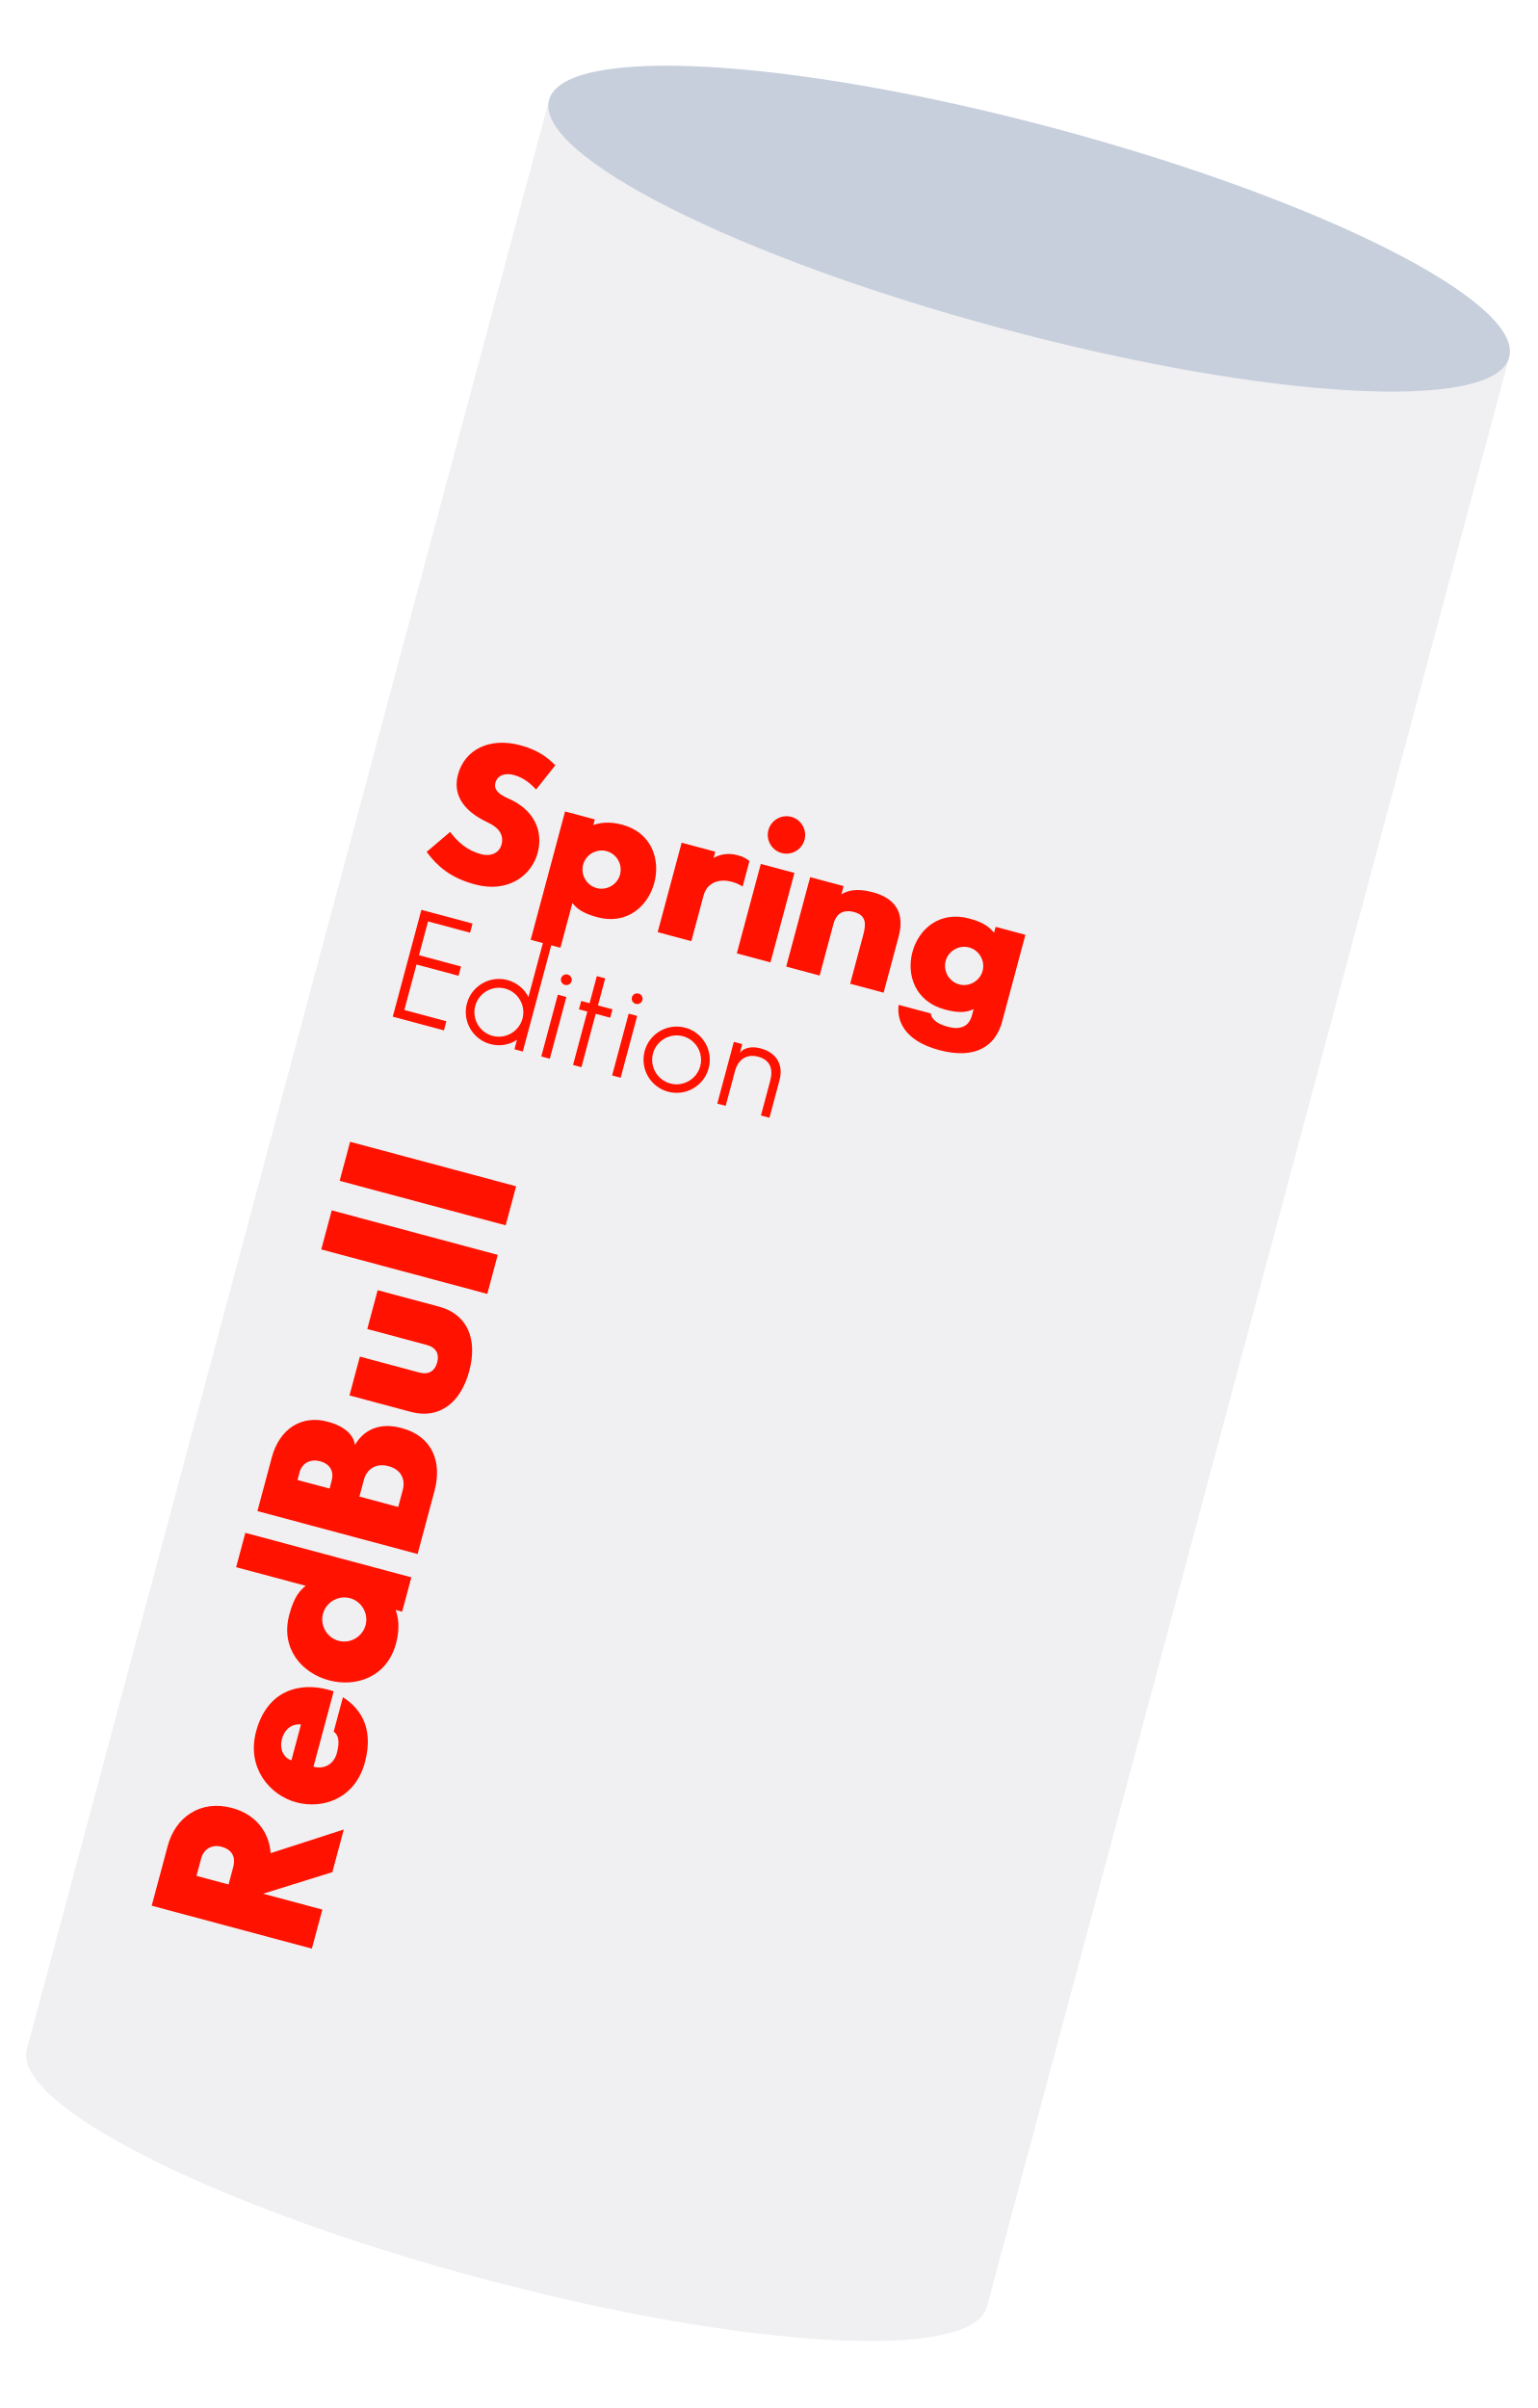
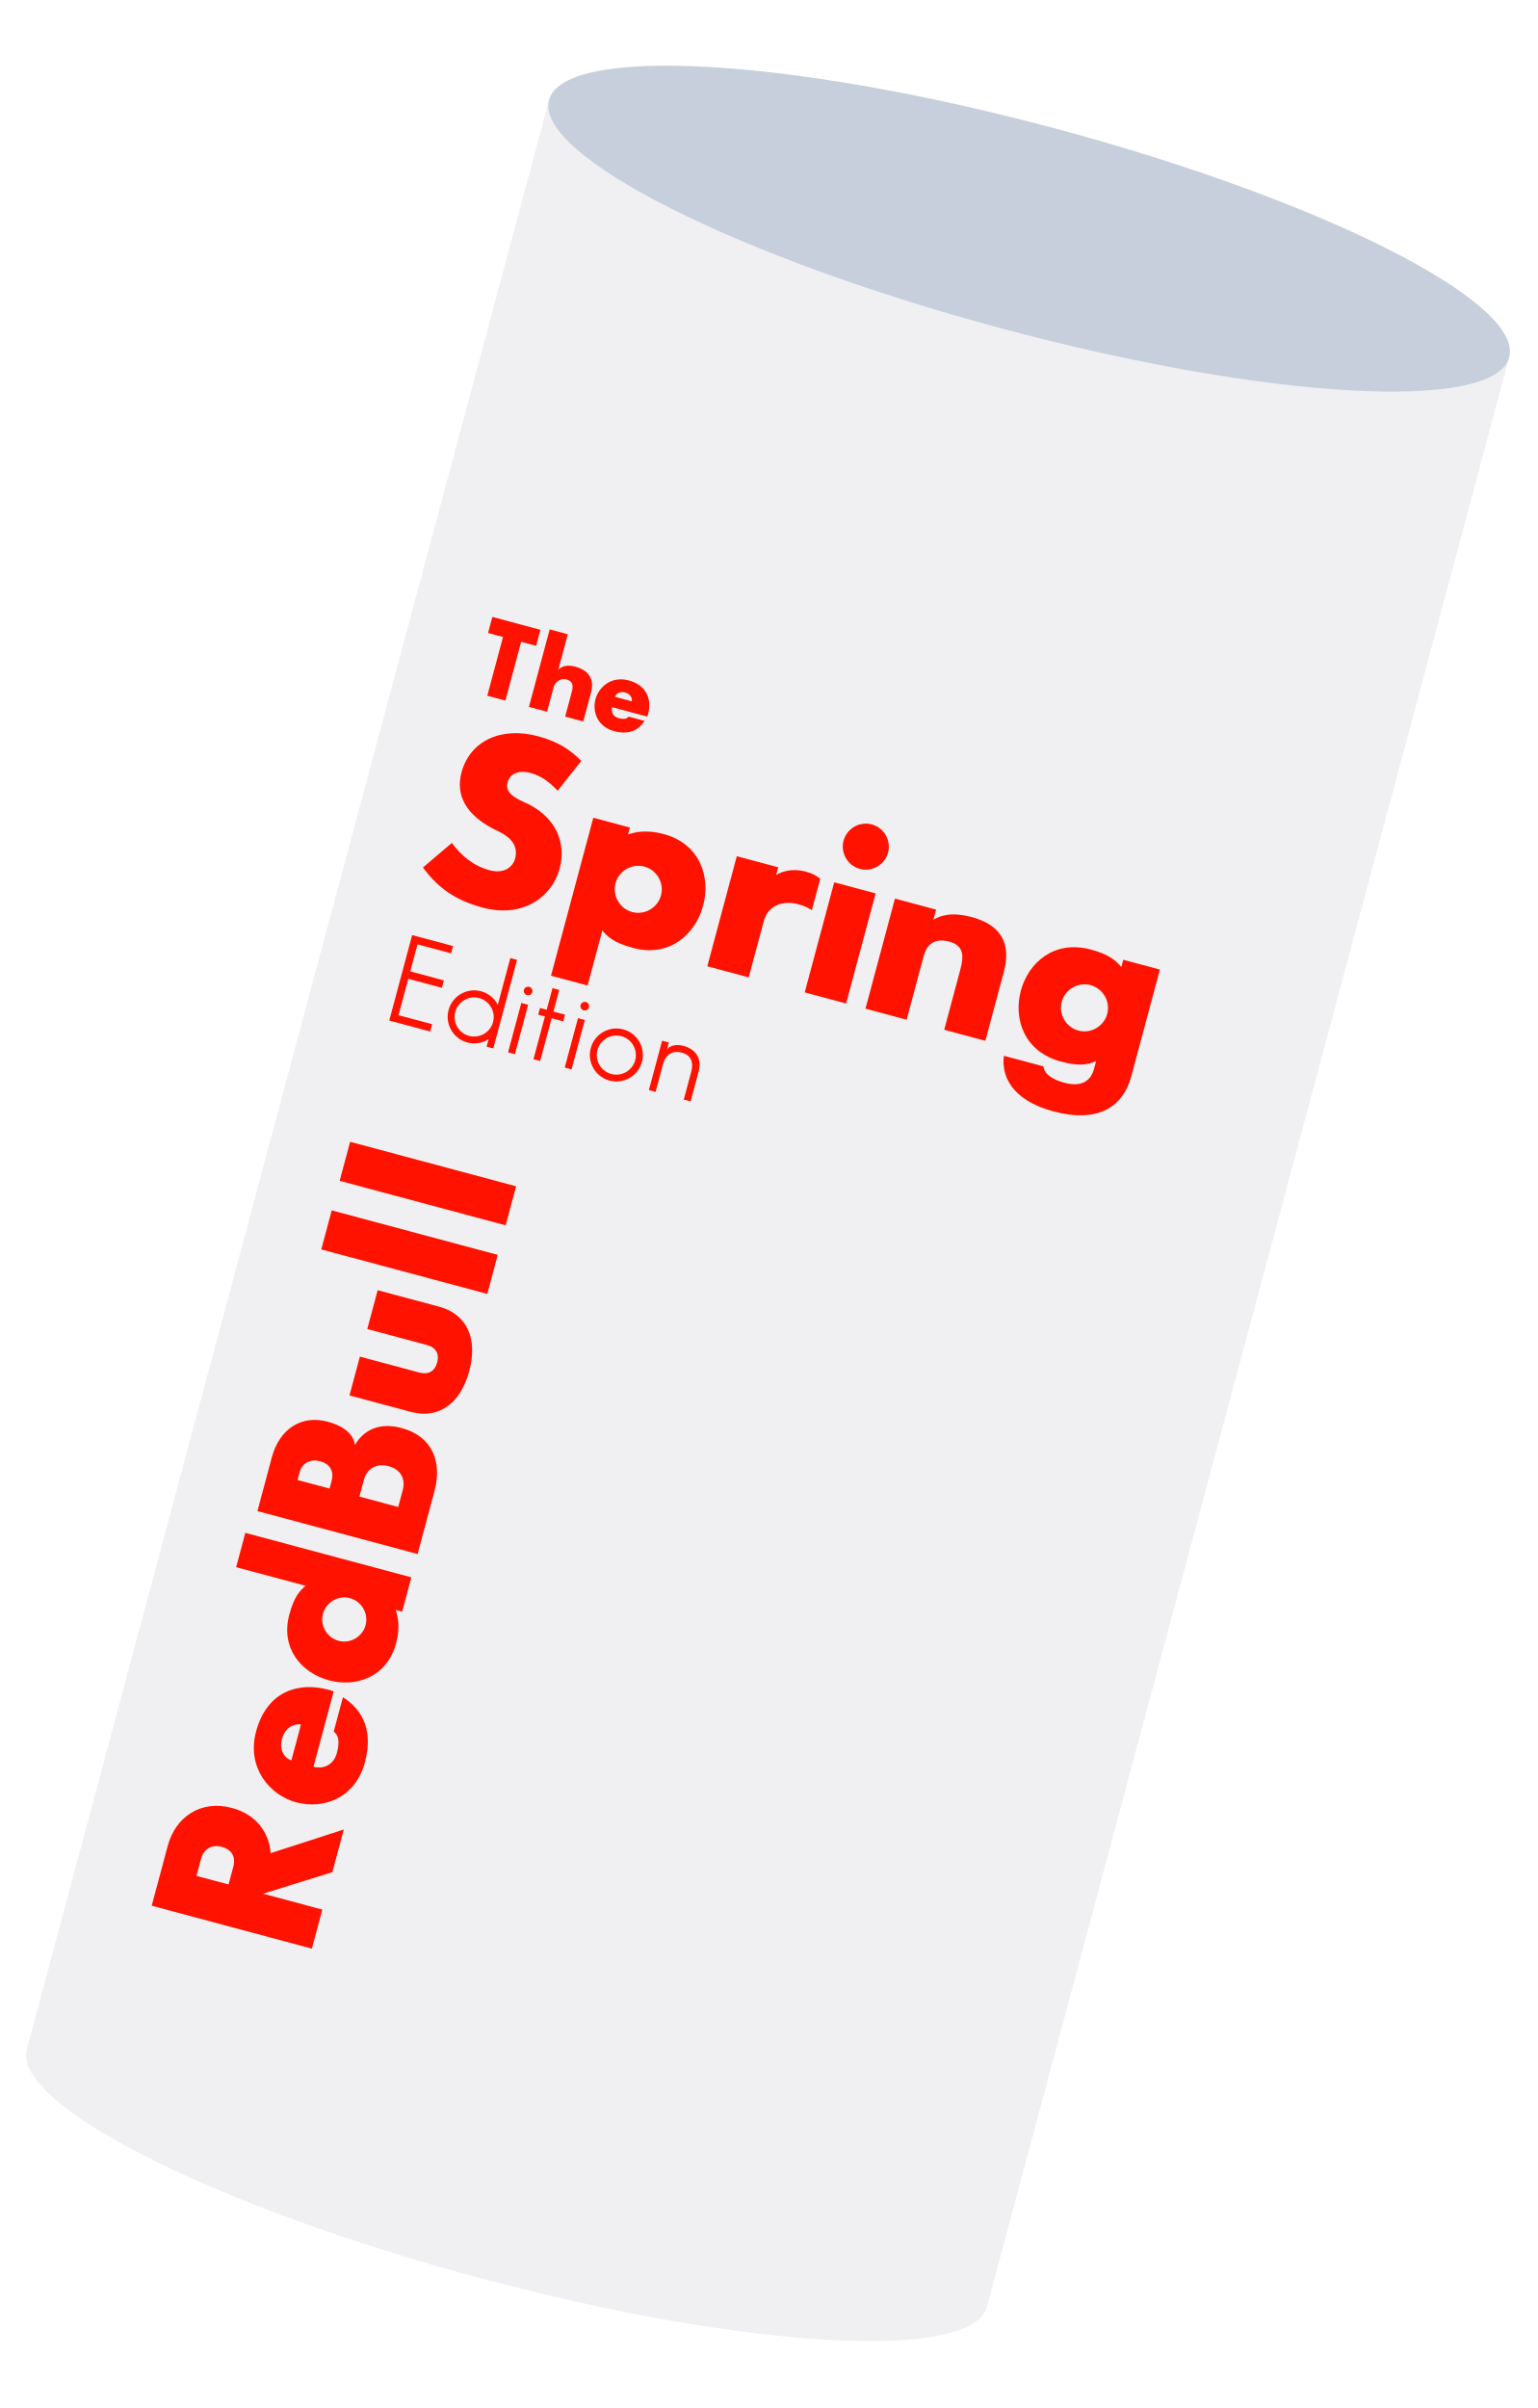
<svg xmlns="http://www.w3.org/2000/svg" width="993" height="1555" viewBox="0 0 993 1555" fill="none">
  <path d="M637.428 1489.62C627.872 1525.28 481.305 1517 310.062 1471.12C138.819 1425.23 7.747 1359.12 17.304 1323.46L354.619 64.578L974.744 230.74L637.428 1489.62Z" fill="#F0F0F2" />
  <ellipse cx="664.682" cy="147.66" rx="321" ry="66.857" transform="rotate(15 664.682 147.66)" fill="#C7CFDC" />
-   <path d="M346.243 509.841C342.153 505.515 337.953 502.101 331.8 500.453C326.401 499.006 321.299 500.465 319.953 505.488C318.978 509.13 320.782 512.44 328.391 515.689C345.389 523.071 350.925 537.07 347.257 550.757C343.321 565.449 328.15 576.862 306.803 571.142C290.73 566.835 282.281 559.188 275.559 550.119L290.723 537.224C295.472 543.611 301.654 549.17 310.57 551.559C317.727 553.477 322.638 550.217 323.917 545.445C325.532 539.418 322.523 534.574 314.982 531.073C297.524 522.896 292.697 511.778 295.792 500.225C300.133 484.027 316.162 475.94 336.002 481.256C347.052 484.217 353.126 488.671 358.647 494.188L346.243 509.841ZM361.964 612.032L342.752 606.884L364.958 524.007L384.171 529.155L383.195 532.797C386.621 531.561 392.795 530.12 401.836 532.543C421.048 537.691 426.587 555.191 422.583 570.133C418.58 585.076 405.032 597.462 385.82 592.314C375.523 589.555 372.236 586.252 369.703 583.15L361.964 612.032ZM400.474 564.748C402.224 558.218 398.271 551.372 391.741 549.622C385.212 547.872 378.365 551.825 376.616 558.355C374.866 564.884 378.819 571.731 385.348 573.48C391.878 575.23 398.724 571.277 400.474 564.748ZM424.777 601.945L440.254 544.183L461.978 550.004L460.901 554.022C464.086 552.183 469.414 550.381 476.446 552.265C480.338 553.308 482.397 554.667 484.045 556.051L479.637 572.501C478.139 571.561 476.298 570.395 472.406 569.352C465.499 567.501 456.864 569.09 454.374 578.383L446.501 607.766L424.777 601.945ZM513.096 563.701L497.619 621.463L475.895 615.642L491.372 557.88L513.096 563.701ZM519.637 542.304C517.921 548.709 511.234 552.569 504.829 550.853C498.425 549.137 494.565 542.45 496.28 536.046C497.996 529.642 504.684 525.781 511.088 527.497C517.492 529.213 521.353 535.9 519.637 542.304ZM507.778 624.185L523.255 566.423L544.853 572.21L543.44 577.484C546.943 575.462 552.531 573.191 563.707 576.185C579.278 580.357 584.248 590.437 580.379 604.878L570.689 641.042L549.091 635.255L557.536 603.737C559.42 596.705 559.578 591.094 551.667 588.975C542.877 586.619 539.537 592.05 538.393 596.32L529.376 629.972L507.778 624.185ZM628.821 651.639C624.657 653.619 619.849 654.484 610.306 651.927C590.968 646.745 585.361 629.496 589.298 614.804C593.234 600.113 606.714 587.978 626.052 593.16C636.098 595.851 639.134 599.087 642.044 602.29L643.053 598.523L662.266 603.671L647.259 659.675C643.02 675.497 630.13 684.425 606.397 678.066C583.543 671.942 579.071 658.496 580.431 648.901L601.15 654.453C601.506 657.644 604.383 660.972 612.168 663.058C621.084 665.447 625.995 662.187 627.711 655.783L628.821 651.639ZM610.77 620.558C609.021 627.088 612.973 633.934 619.503 635.684C626.033 637.433 632.879 633.48 634.629 626.951C636.378 620.421 632.426 613.575 625.896 611.825C619.366 610.076 612.52 614.028 610.77 620.558Z" fill="#FF1200" />
-   <path d="M303.61 602.296L276.468 595.023L270.618 616.853L297.761 624.126L296.156 630.115L269.014 622.842L261.146 652.206L288.288 659.479L286.709 665.371L253.675 656.519L272.154 587.552L305.189 596.404L303.61 602.296ZM351.407 606.096L356.816 607.546L337.663 679.024L332.254 677.575L333.885 671.489C328.979 674.73 322.774 675.863 316.689 674.232C305.291 671.178 298.503 659.421 301.557 648.023C304.611 636.625 316.368 629.837 327.766 632.891C333.852 634.521 338.659 638.604 341.287 643.864L351.407 606.096ZM306.94 649.569C304.688 657.972 309.709 666.668 318.112 668.92C326.516 671.171 335.212 666.151 337.463 657.747C339.715 649.344 334.695 640.648 326.291 638.396C317.888 636.145 309.192 641.165 306.94 649.569ZM365.791 643.804L355.101 683.697L349.596 682.221L360.285 642.329L365.791 643.804ZM369.14 633.624C368.648 635.459 366.714 636.494 364.879 636.002C363.044 635.51 361.886 633.647 362.378 631.812C362.896 629.88 364.829 628.845 366.665 629.337C368.5 629.829 369.657 631.692 369.14 633.624ZM379.339 653.232L373.93 651.782L375.379 646.373L380.788 647.822L385.473 630.339L390.882 631.789L386.197 649.272L395.567 651.782L394.117 657.192L384.748 654.681L375.508 689.165L370.099 687.715L379.339 653.232ZM411.54 656.062L400.851 695.955L395.345 694.48L406.034 654.587L411.54 656.062ZM414.889 645.882C414.397 647.718 412.463 648.752 410.628 648.261C408.793 647.769 407.636 645.906 408.127 644.071C408.645 642.139 410.579 641.104 412.414 641.596C414.249 642.087 415.407 643.95 414.889 645.882ZM457.692 689.859C454.638 701.257 442.88 708.045 431.482 704.991C420.085 701.937 413.296 690.179 416.35 678.782C419.404 667.384 431.162 660.595 442.56 663.649C453.958 666.703 460.746 678.461 457.692 689.859ZM421.734 680.327C419.482 688.731 424.502 697.427 432.906 699.678C441.309 701.93 450.005 696.91 452.257 688.506C454.509 680.103 449.488 671.407 441.085 669.155C432.681 666.903 423.985 671.924 421.734 680.327ZM463.273 712.681L473.962 672.788L479.371 674.238L477.87 679.84C479.928 677.182 484.594 675.223 491.163 676.983C502.367 679.985 505.913 688.389 503.454 697.566L496.958 721.81L491.452 720.335L497.457 697.926C499.501 690.295 497.441 684.463 489.713 682.392C481.213 680.115 476.369 685.442 474.764 691.431L468.682 714.13L463.273 712.681Z" fill="#FF1200" />
+   <path d="M349.021 406.706L346.249 417.051L336.581 414.461L326.417 452.392L314.719 449.258L324.883 411.326L315.214 408.735L317.986 398.39L349.021 406.706ZM341.623 456.467L355.03 406.432L366.727 409.566L360.586 432.488C362.829 430.335 366.077 429.031 371.486 430.481C380.412 432.872 383.98 438.756 381.752 447.073L376.715 465.87L365.018 462.736L369.348 446.576C370.362 442.789 369.987 439.862 365.727 438.721C361.806 437.67 358.339 440.872 357.687 443.306L353.321 459.601L341.623 456.467ZM395.339 456.656C394.537 459.92 396.084 462.798 399.465 463.704C403.251 464.719 404.943 464.085 405.95 462.76L416.295 465.532C413.661 469.682 408.118 475.226 396.691 472.164C385.737 469.229 382.471 459.513 384.627 451.467C386.783 443.421 395.101 436.446 405.987 439.363C418.158 442.624 420.969 452.146 418.578 461.071C418.433 461.612 418.27 462.221 418.057 462.743L395.339 456.656ZM408.086 452.897C408.39 450.95 407.334 448.13 403.75 447.17C400.167 446.21 397.842 448.123 397.267 449.998L408.086 452.897Z" fill="#FF1200" />
+   <path d="M360.163 510.63C355.13 505.306 349.961 501.105 342.388 499.076C335.742 497.295 329.464 499.091 327.807 505.273C326.606 509.755 328.828 513.829 338.191 517.829C359.113 526.913 365.926 544.144 361.412 560.989C356.567 579.071 337.895 593.118 311.622 586.078C291.84 580.777 281.442 571.365 273.168 560.203L291.832 544.333C297.677 552.194 305.285 559.036 316.258 561.976C325.067 564.337 331.112 560.324 332.685 554.452C334.673 547.033 330.97 541.072 321.689 536.763C300.201 526.698 294.261 513.015 298.07 498.796C303.412 478.859 323.141 468.906 347.559 475.449C361.16 479.093 368.635 484.575 375.43 491.365L360.163 510.63ZM379.512 636.404L355.867 630.068L383.198 528.066L406.844 534.402L405.643 538.884C409.86 537.364 417.458 535.59 428.586 538.571C452.231 544.907 459.049 566.446 454.121 584.837C449.193 603.228 432.52 618.472 408.874 612.136C396.201 608.74 392.155 604.675 389.037 600.858L379.512 636.404ZM426.91 578.208C429.063 570.172 424.198 561.745 416.162 559.592C408.125 557.439 399.699 562.304 397.545 570.34C395.392 578.377 400.257 586.803 408.294 588.956C416.33 591.11 424.756 586.245 426.91 578.208ZM456.821 623.99L475.87 552.898L502.607 560.062L501.282 565.007C505.201 562.744 511.758 560.526 520.413 562.845C525.204 564.129 527.738 565.802 529.766 567.505L524.341 587.75C522.498 586.594 520.232 585.159 515.441 583.875C506.941 581.597 496.312 583.553 493.248 594.99L483.558 631.154L456.821 623.99ZM565.521 576.92L546.472 648.012L519.735 640.848L538.784 569.755L565.521 576.92ZM573.571 550.586C571.459 558.468 563.229 563.219 555.347 561.107C547.465 558.996 542.713 550.765 544.825 542.883C546.937 535.001 555.168 530.25 563.049 532.362C570.931 534.473 575.683 542.704 573.571 550.586ZM558.976 651.362L578.025 580.27L604.607 587.393L602.868 593.884C607.179 591.395 614.057 588.6 627.812 592.285C646.976 597.42 653.093 609.826 648.331 627.599L636.405 672.109L609.822 664.986L620.217 626.195C622.536 617.54 622.729 610.635 612.993 608.026C602.174 605.127 598.064 611.811 596.656 617.066L585.558 658.485L558.976 651.362ZM707.952 685.151C702.827 687.588 696.91 688.653 685.164 685.505C661.363 679.128 654.463 657.899 659.308 639.816C664.153 621.734 680.744 606.799 704.544 613.177C716.908 616.49 720.645 620.472 724.227 624.414L725.469 619.777L749.115 626.113L730.645 695.042C725.428 714.515 709.563 725.503 680.353 717.676C652.226 710.14 646.721 693.591 648.395 681.782L673.895 688.615C674.334 692.542 677.874 696.638 687.456 699.205C698.429 702.146 704.473 698.133 706.585 690.251L707.952 685.151ZM685.736 646.898C683.582 654.934 688.447 663.361 696.484 665.514C704.52 667.667 712.946 662.802 715.1 654.766C717.253 646.729 712.388 638.303 704.352 636.15C696.315 633.996 687.889 638.861 685.736 646.898Z" fill="#FF1200" />
+   <path d="M291.36 615.642L269.646 609.824L264.966 627.288L286.68 633.106L285.396 637.897L263.682 632.079L257.388 655.57L279.102 661.388L277.839 666.102L251.411 659.021L266.195 603.847L292.623 610.928L291.36 615.642ZM329.597 618.682L333.924 619.842L318.602 677.024L314.275 675.865L315.579 670.997C311.655 673.589 306.691 674.495 301.823 673.191C292.704 670.748 287.274 661.342 289.717 652.223C292.16 643.105 301.566 637.674 310.685 640.118C315.553 641.422 319.398 644.689 321.501 648.896L329.597 618.682ZM294.024 653.46C292.222 660.183 296.239 667.139 302.961 668.941C309.684 670.742 316.641 666.726 318.442 660.003C320.244 653.28 316.227 646.324 309.504 644.522C302.782 642.721 295.825 646.737 294.024 653.46ZM341.104 648.848L332.553 680.762L328.148 679.582L336.699 647.668L341.104 648.848ZM343.783 640.704C343.39 642.172 341.843 643 340.375 642.607C338.906 642.213 337.981 640.723 338.374 639.255C338.788 637.709 340.335 636.881 341.803 637.275C343.271 637.668 344.197 639.159 343.783 640.704ZM351.942 656.39L347.615 655.231L348.775 650.904L353.102 652.063L356.85 638.076L361.177 639.236L357.429 653.223L364.925 655.231L363.765 659.558L356.27 657.55L348.878 685.137L344.551 683.977L351.942 656.39ZM377.704 658.655L369.152 690.569L364.747 689.389L373.299 657.475L377.704 658.655ZM380.383 650.511C379.989 651.979 378.442 652.807 376.974 652.414C375.506 652.02 374.58 650.53 374.973 649.061C375.388 647.516 376.935 646.688 378.403 647.082C379.871 647.475 380.797 648.965 380.383 650.511ZM414.625 685.692C412.182 694.811 402.776 700.241 393.657 697.798C384.539 695.355 379.109 685.949 381.552 676.83C383.995 667.712 393.401 662.281 402.519 664.725C411.638 667.168 417.068 676.574 414.625 685.692ZM385.858 678.067C384.057 684.79 388.073 691.746 394.796 693.548C401.519 695.349 408.476 691.333 410.277 684.61C412.078 677.887 408.062 670.931 401.339 669.129C394.616 667.328 387.66 671.344 385.858 678.067ZM419.09 703.95L427.641 672.036L431.969 673.195L430.768 677.677C432.414 675.551 436.147 673.984 441.402 675.392C450.365 677.793 453.202 684.517 451.235 691.858L446.038 711.253L441.633 710.073L446.437 692.146C448.073 686.041 446.424 681.375 440.242 679.719C433.442 677.897 429.567 682.159 428.283 686.95L423.417 705.109L419.09 703.95Z" fill="#FF1200" />
  <path d="M208.183 1233.14L201.428 1258.36L97.977 1230.64L108.343 1191.95C113.312 1173.4 129.549 1162.07 149.833 1167.51C165.337 1171.66 173.874 1183.27 174.776 1196.71L222.043 1181.42L214.667 1208.95L169.932 1222.9L208.183 1233.14ZM147.62 1216.92L150.609 1205.76C152.55 1198.52 149.202 1194.2 143.117 1192.57C137.032 1190.94 131.598 1193.83 129.89 1200.21L126.9 1211.37L147.62 1216.92ZM202.457 1140.92C209.45 1142.64 215.619 1139.33 217.56 1132.08C219.734 1123.97 218.376 1120.34 215.538 1118.18L221.478 1096.02C230.37 1101.66 242.25 1113.54 235.689 1138.03C229.4 1161.5 208.578 1168.5 191.337 1163.88C174.095 1159.26 159.149 1141.43 165.4 1118.11C172.388 1092.03 192.792 1086 211.918 1091.13C213.077 1091.44 214.381 1091.79 215.501 1092.24L202.457 1140.92ZM194.402 1113.61C190.229 1112.96 184.187 1115.22 182.129 1122.9C180.072 1130.58 184.172 1135.56 188.19 1136.79L194.402 1113.61ZM152.515 1012.03L158.455 989.86L265.673 1018.59L259.733 1040.76L255.531 1039.63C256.957 1043.59 258.62 1050.71 255.825 1061.14C249.885 1083.31 229.692 1089.7 212.451 1085.08C195.209 1080.46 180.918 1064.83 186.857 1042.66C190.041 1030.78 193.852 1026.99 197.431 1024.06L152.515 1012.03ZM218.665 1059.57C226.199 1061.59 234.099 1057.03 236.118 1049.49C238.136 1041.96 233.576 1034.06 226.041 1032.04C218.507 1030.02 210.608 1034.58 208.589 1042.12C206.57 1049.65 211.131 1057.55 218.665 1059.57ZM211.547 918.061C223.718 921.322 228.349 927.222 229.27 933.059C234.701 923.799 244.583 918.217 259.362 922.177C279.356 927.534 285.627 944.122 280.618 962.813L269.709 1003.53L166.259 975.807L175.537 941.179C180.545 922.488 194.885 913.596 211.547 918.061ZM212.858 961.273L214.139 956.491C215.848 950.116 213.235 945.379 206.715 943.632C200.629 942.001 195.128 944.565 193.42 950.94L192.139 955.721L212.858 961.273ZM257.194 973.153L260.106 962.286C261.969 955.331 259.165 948.989 250.907 946.776C242.938 944.641 236.904 948.615 235.04 955.57L232.128 966.436L257.194 973.153ZM232.432 876.051L270.828 886.339C277.058 888.008 280.926 885.162 282.363 879.801C283.76 874.585 281.978 870.226 275.603 868.517L237.207 858.229L243.924 833.164L283.623 843.801C301.879 848.693 308.595 864.779 303.082 885.353C297.569 905.927 283.671 916.646 265.415 911.754L225.716 901.116L232.432 876.051ZM321.472 810.347L314.716 835.557L207.499 806.829L214.254 781.618L321.472 810.347ZM333.338 766.059L326.583 791.27L219.365 762.541L226.121 737.331L333.338 766.059Z" fill="#FF1200" />
</svg>
